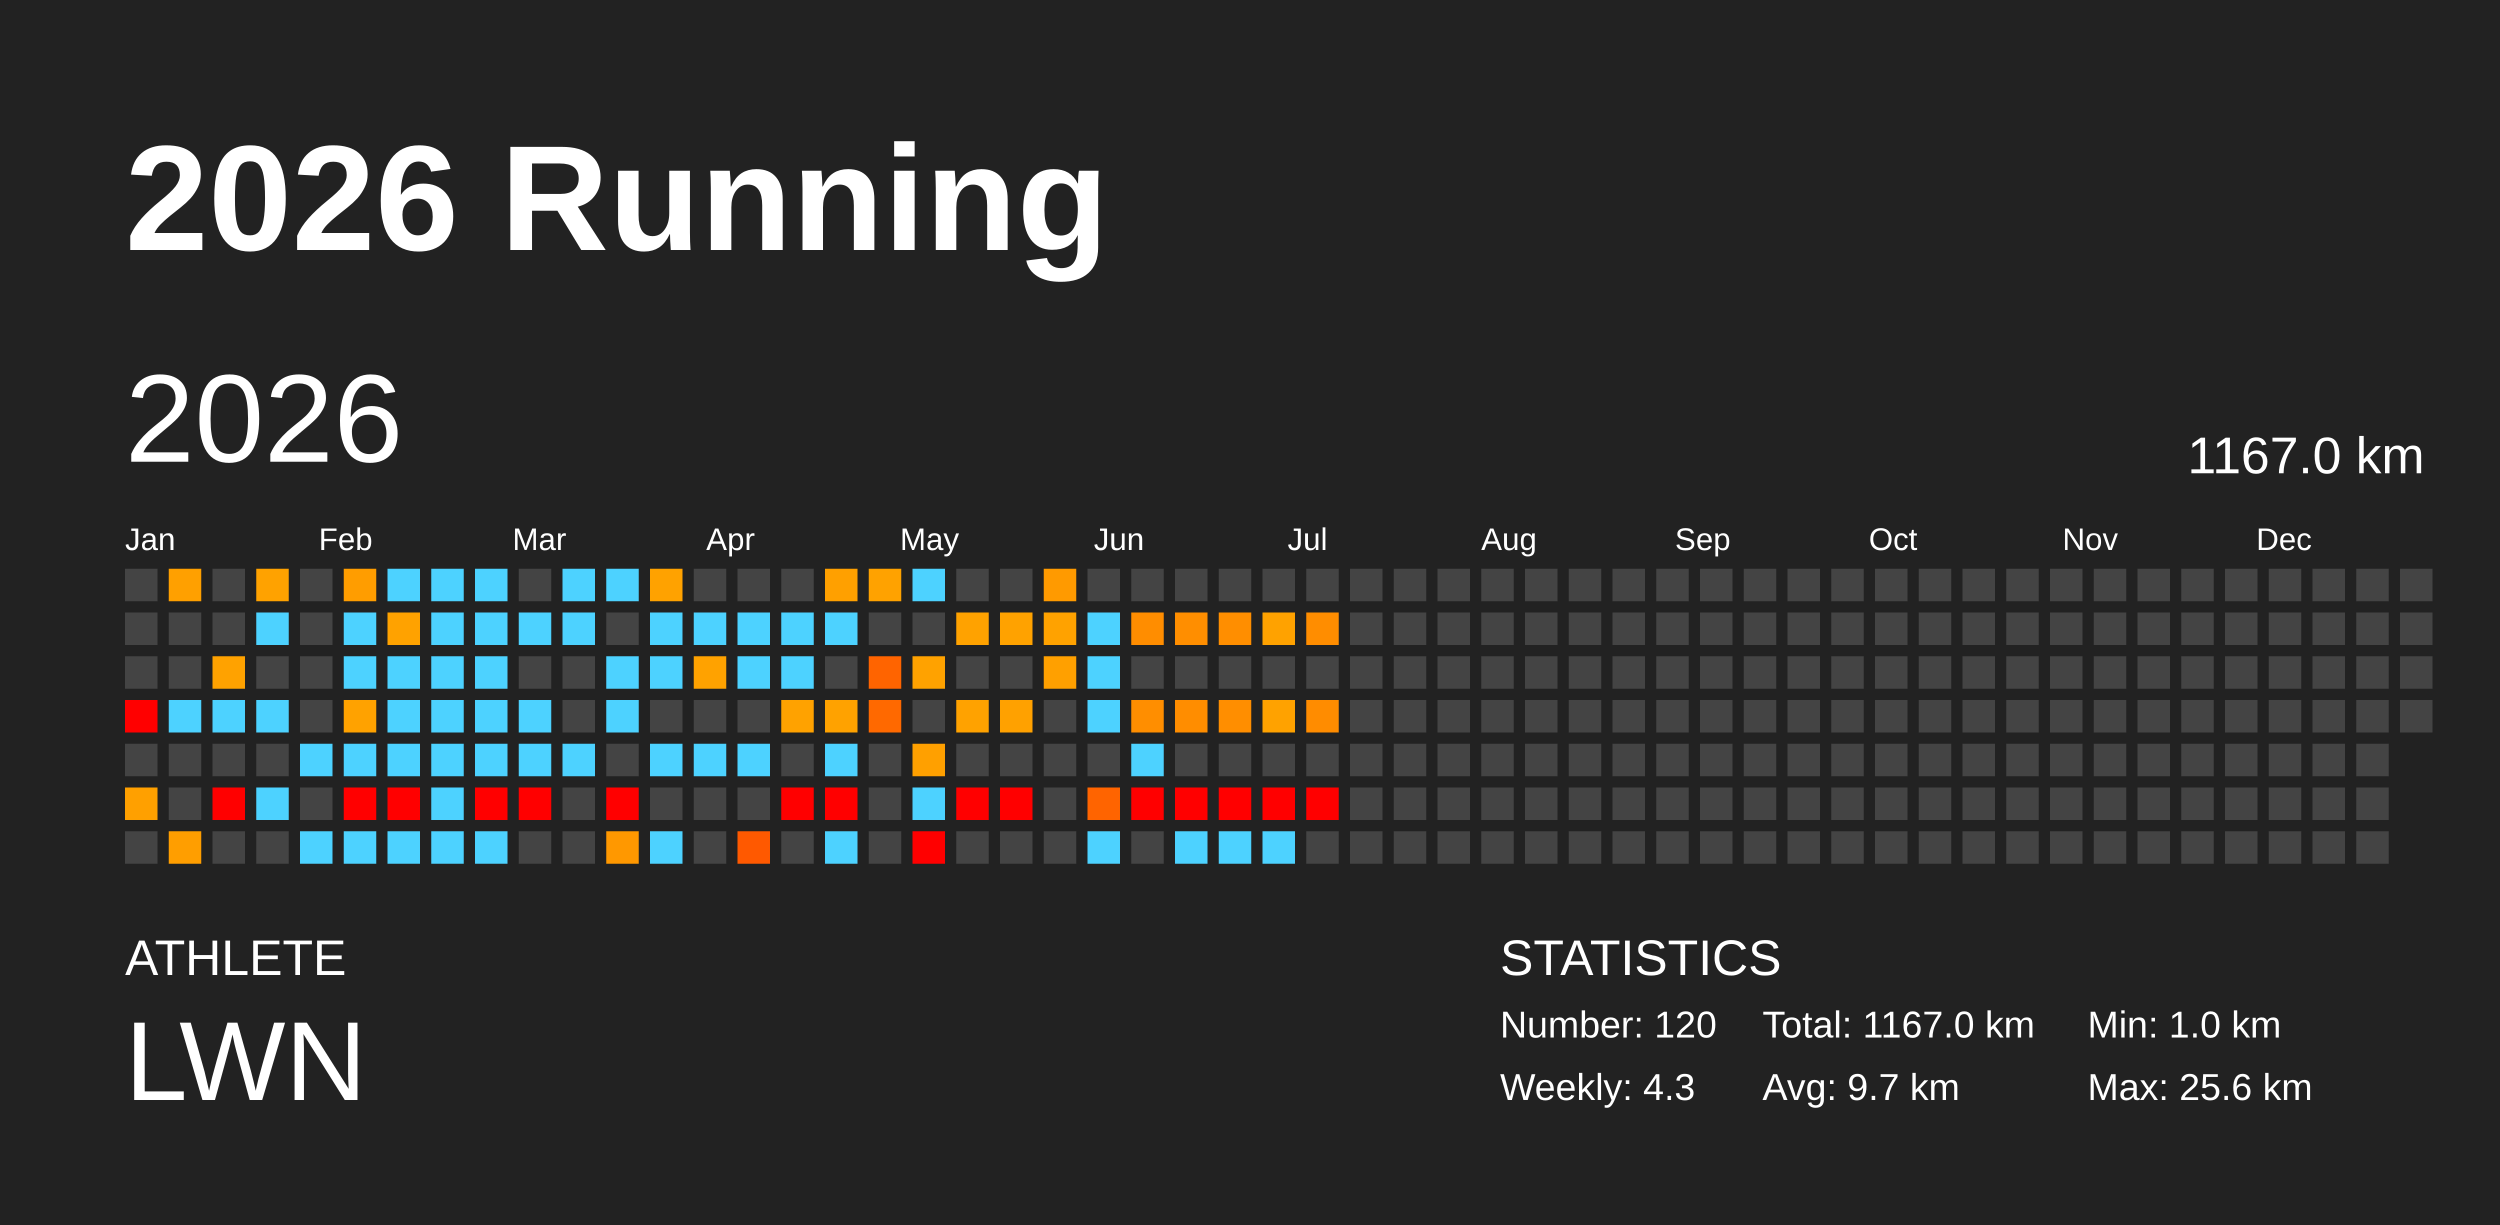
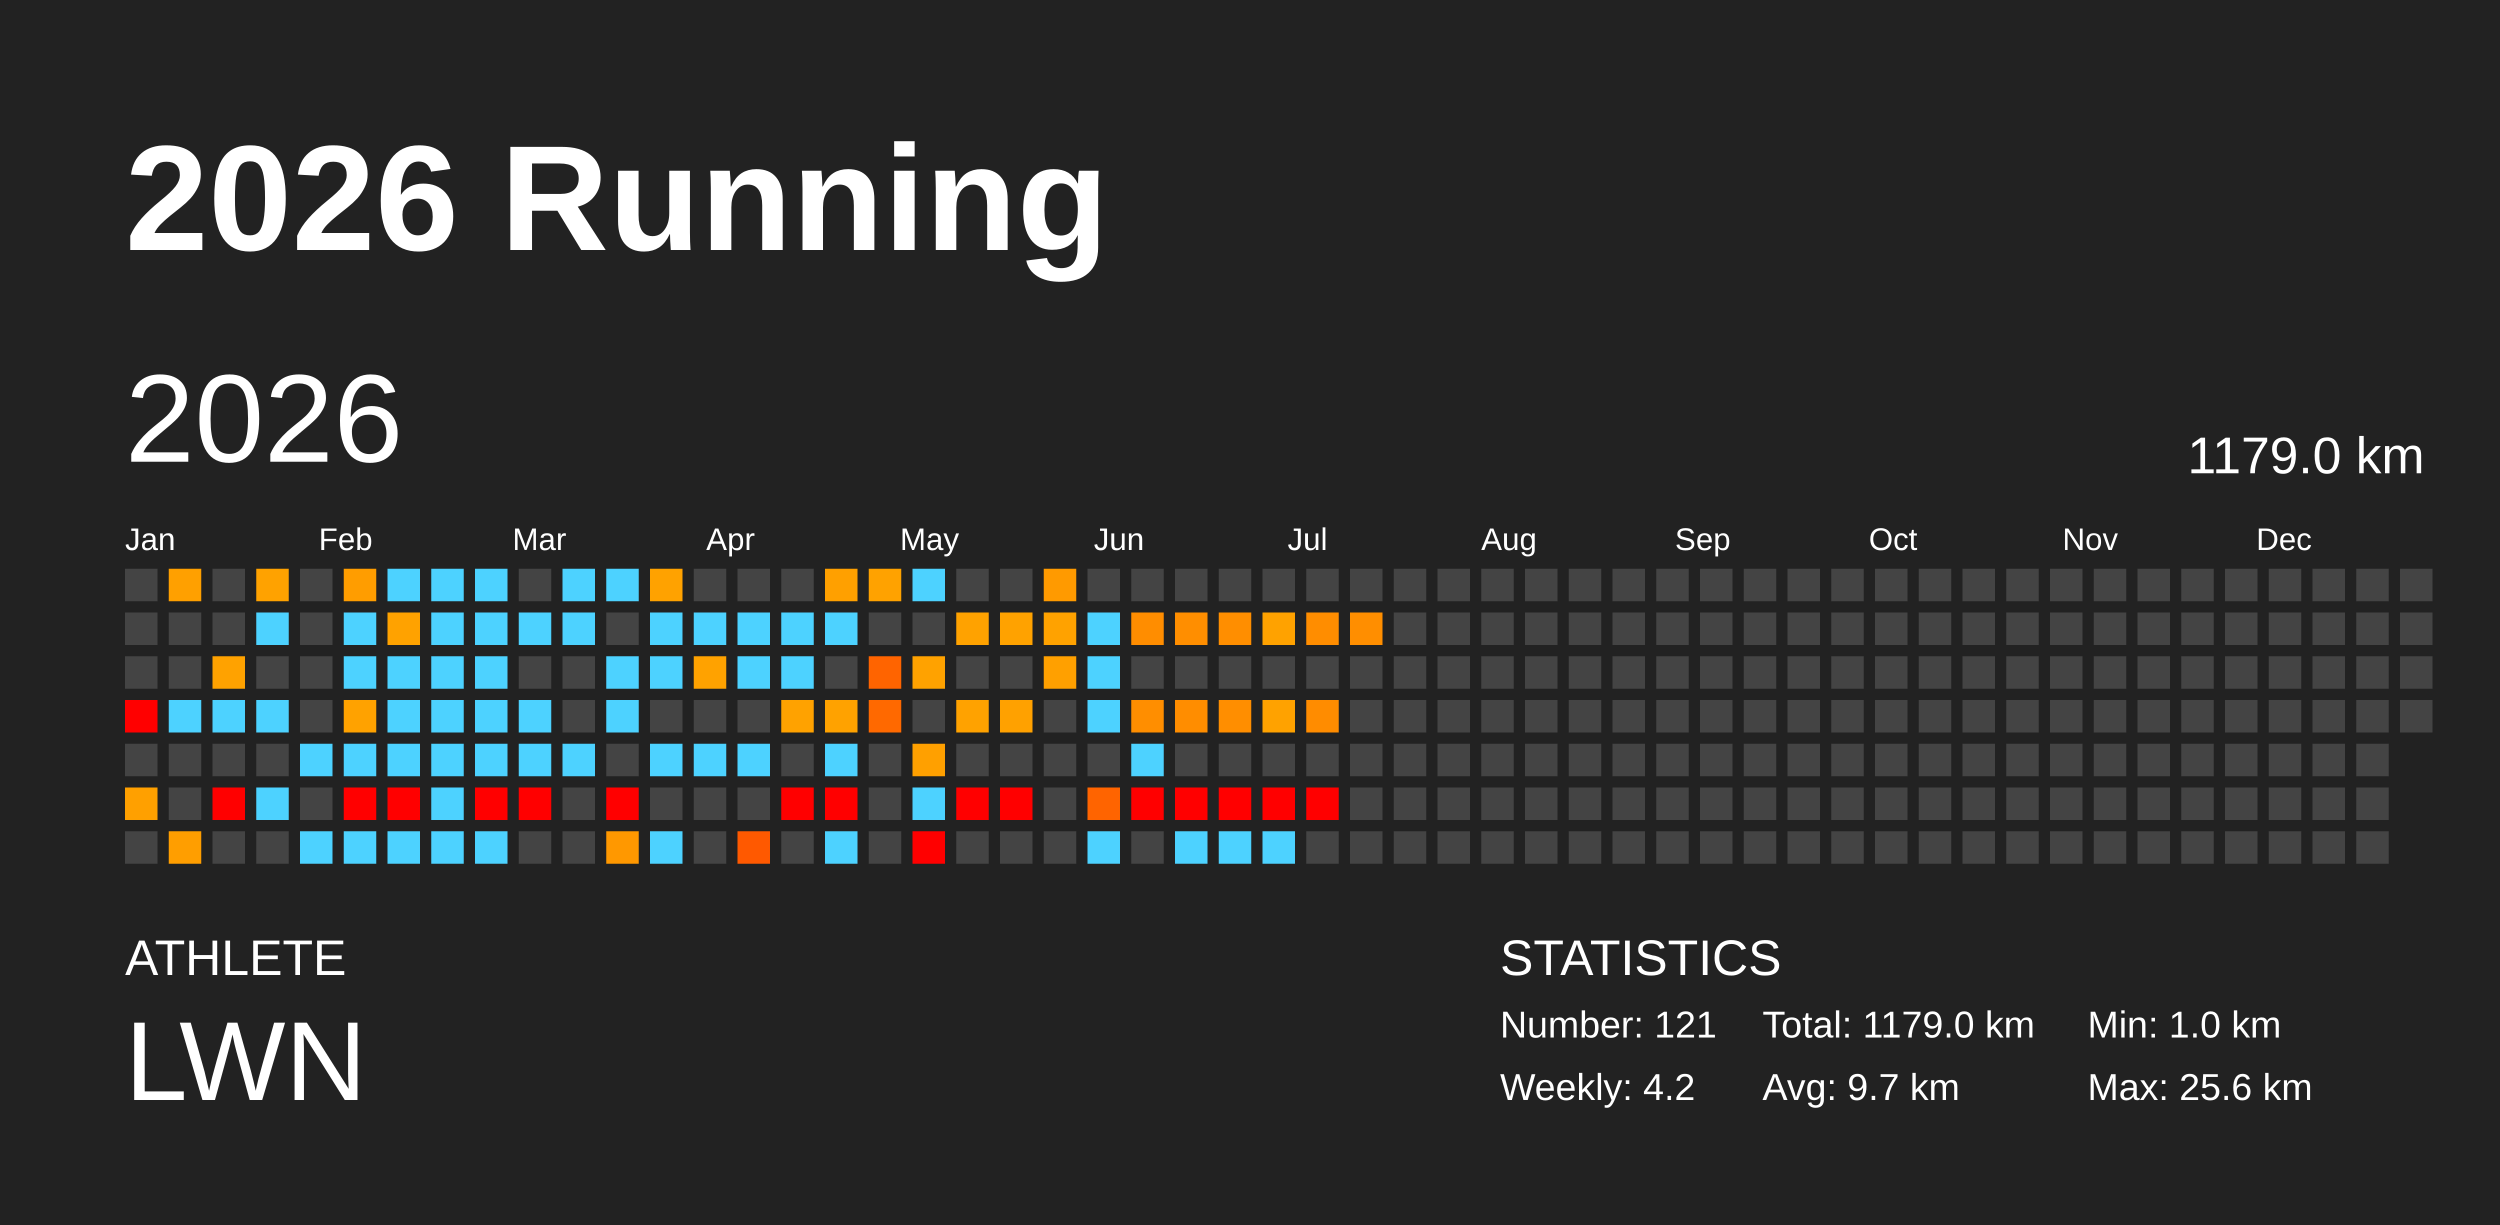
<svg xmlns="http://www.w3.org/2000/svg" baseProfile="full" height="98mm" version="1.1" viewBox="0,0,200,98" width="200mm">
  <defs />
  <rect fill="#222222" height="98" width="200" x="0" y="0" />
  <text fill="#FFFFFF" style="font-size:12px; font-family:Arial; font-weight:bold;" x="10" y="20">2026 Running</text>
  <text fill="#FFFFFF" style="font-size:4px; font-family:Arial" x="10" y="78">ATHLETE</text>
  <text fill="#FFFFFF" style="font-size:9px; font-family:Arial" x="10" y="88">LWN</text>
  <text fill="#FFFFFF" style="font-size:4px; font-family:Arial" x="120" y="78">STATISTICS</text>
-   <text fill="#FFFFFF" style="font-size:3px; font-family:Arial" x="120" y="83">Number: 120</text>
-   <text fill="#FFFFFF" style="font-size:3px; font-family:Arial" x="120" y="88">Weekly: 4.3</text>
-   <text fill="#FFFFFF" style="font-size:3px; font-family:Arial" x="141" y="83">Total: 1167.0 km</text>
+   <text fill="#FFFFFF" style="font-size:3px; font-family:Arial" x="120" y="83">Number: 121</text>
+   <text fill="#FFFFFF" style="font-size:3px; font-family:Arial" x="120" y="88">Weekly: 4.2</text>
+   <text fill="#FFFFFF" style="font-size:3px; font-family:Arial" x="141" y="83">Total: 1179.0 km</text>
  <text fill="#FFFFFF" style="font-size:3px; font-family:Arial" x="141" y="88">Avg: 9.7 km</text>
  <text fill="#FFFFFF" style="font-size:3px; font-family:Arial" x="167" y="83">Min: 1.0 km</text>
  <text fill="#FFFFFF" style="font-size:3px; font-family:Arial" x="167" y="88">Max: 25.6 km</text>
  <text dominant-baseline="hanging" fill="#FFFFFF" style="font-size:10.0px; font-family:Arial;" x="10" y="30">2026</text>
-   <text dominant-baseline="hanging" fill="#FFFFFF" style="font-size:4.125px; font-family:Arial;" x="175" y="35">1167.0 km</text>
+   <text dominant-baseline="hanging" fill="#FFFFFF" style="font-size:4.125px; font-family:Arial;" x="175" y="35">1179.0 km</text>
  <text fill="#FFFFFF" style="font-size:2.5px; font-family:Arial" x="10.0" y="44">Jan</text>
  <text fill="#FFFFFF" style="font-size:2.5px; font-family:Arial" x="25.5" y="44">Feb</text>
  <text fill="#FFFFFF" style="font-size:2.5px; font-family:Arial" x="41.0" y="44">Mar</text>
  <text fill="#FFFFFF" style="font-size:2.5px; font-family:Arial" x="56.5" y="44">Apr</text>
  <text fill="#FFFFFF" style="font-size:2.5px; font-family:Arial" x="72.0" y="44">May</text>
  <text fill="#FFFFFF" style="font-size:2.5px; font-family:Arial" x="87.5" y="44">Jun</text>
  <text fill="#FFFFFF" style="font-size:2.5px; font-family:Arial" x="103.0" y="44">Jul</text>
  <text fill="#FFFFFF" style="font-size:2.5px; font-family:Arial" x="118.5" y="44">Aug</text>
  <text fill="#FFFFFF" style="font-size:2.5px; font-family:Arial" x="134.0" y="44">Sep</text>
  <text fill="#FFFFFF" style="font-size:2.5px; font-family:Arial" x="149.5" y="44">Oct</text>
  <text fill="#FFFFFF" style="font-size:2.5px; font-family:Arial" x="165.0" y="44">Nov</text>
  <text fill="#FFFFFF" style="font-size:2.5px; font-family:Arial" x="180.5" y="44">Dec</text>
  <rect fill="#444444" height="2.6" width="2.6" x="10.0" y="45.5" />
  <rect fill="#444444" height="2.6" width="2.6" x="10.0" y="49.0" />
  <rect fill="#444444" height="2.6" width="2.6" x="10.0" y="52.5" />
  <rect fill="red" height="2.6" width="2.6" x="10.0" y="56.0" />
  <rect fill="#444444" height="2.6" width="2.6" x="10.0" y="59.5" />
  <rect fill="#ffa000" height="2.6" width="2.6" x="10.0" y="63.0" />
  <rect fill="#444444" height="2.6" width="2.6" x="10.0" y="66.5" />
  <rect fill="#ffa000" height="2.6" width="2.6" x="13.5" y="45.5" />
  <rect fill="#444444" height="2.6" width="2.6" x="13.5" y="49.0" />
  <rect fill="#444444" height="2.6" width="2.6" x="13.5" y="52.5" />
  <rect fill="#4dd2ff" height="2.6" width="2.6" x="13.5" y="56.0" />
  <rect fill="#444444" height="2.6" width="2.6" x="13.5" y="59.5" />
  <rect fill="#444444" height="2.6" width="2.6" x="13.5" y="63.0" />
  <rect fill="#ff9e00" height="2.6" width="2.6" x="13.5" y="66.5" />
  <rect fill="#444444" height="2.6" width="2.6" x="17.0" y="45.5" />
  <rect fill="#444444" height="2.6" width="2.6" x="17.0" y="49.0" />
  <rect fill="#ffa200" height="2.6" width="2.6" x="17.0" y="52.5" />
  <rect fill="#4dd2ff" height="2.6" width="2.6" x="17.0" y="56.0" />
  <rect fill="#444444" height="2.6" width="2.6" x="17.0" y="59.5" />
  <rect fill="red" height="2.6" width="2.6" x="17.0" y="63.0" />
  <rect fill="#444444" height="2.6" width="2.6" x="17.0" y="66.5" />
  <rect fill="#ffa200" height="2.6" width="2.6" x="20.5" y="45.5" />
  <rect fill="#4dd2ff" height="2.6" width="2.6" x="20.5" y="49.0" />
  <rect fill="#444444" height="2.6" width="2.6" x="20.5" y="52.5" />
  <rect fill="#4dd2ff" height="2.6" width="2.6" x="20.5" y="56.0" />
  <rect fill="#444444" height="2.6" width="2.6" x="20.5" y="59.5" />
  <rect fill="#4dd2ff" height="2.6" width="2.6" x="20.5" y="63.0" />
  <rect fill="#444444" height="2.6" width="2.6" x="20.5" y="66.5" />
  <rect fill="#444444" height="2.6" width="2.6" x="24.0" y="45.5" />
  <rect fill="#444444" height="2.6" width="2.6" x="24.0" y="49.0" />
  <rect fill="#444444" height="2.6" width="2.6" x="24.0" y="52.5" />
  <rect fill="#444444" height="2.6" width="2.6" x="24.0" y="56.0" />
  <rect fill="#4dd2ff" height="2.6" width="2.6" x="24.0" y="59.5" />
  <rect fill="#444444" height="2.6" width="2.6" x="24.0" y="63.0" />
  <rect fill="#4dd2ff" height="2.6" width="2.6" x="24.0" y="66.5" />
  <rect fill="#ff9d00" height="2.6" width="2.6" x="27.5" y="45.5" />
  <rect fill="#4dd2ff" height="2.6" width="2.6" x="27.5" y="49.0" />
  <rect fill="#4dd2ff" height="2.6" width="2.6" x="27.5" y="52.5" />
  <rect fill="#ffa200" height="2.6" width="2.6" x="27.5" y="56.0" />
  <rect fill="#4dd2ff" height="2.6" width="2.6" x="27.5" y="59.5" />
  <rect fill="red" height="2.6" width="2.6" x="27.5" y="63.0" />
  <rect fill="#4dd2ff" height="2.6" width="2.6" x="27.5" y="66.5" />
  <rect fill="#4dd2ff" height="2.6" width="2.6" x="31.0" y="45.5" />
  <rect fill="#ffa200" height="2.6" width="2.6" x="31.0" y="49.0" />
  <rect fill="#4dd2ff" height="2.6" width="2.6" x="31.0" y="52.5" />
  <rect fill="#4dd2ff" height="2.6" width="2.6" x="31.0" y="56.0" />
  <rect fill="#4dd2ff" height="2.6" width="2.6" x="31.0" y="59.5" />
  <rect fill="red" height="2.6" width="2.6" x="31.0" y="63.0" />
  <rect fill="#4dd2ff" height="2.6" width="2.6" x="31.0" y="66.5" />
  <rect fill="#4dd2ff" height="2.6" width="2.6" x="34.5" y="45.5" />
  <rect fill="#4dd2ff" height="2.6" width="2.6" x="34.5" y="49.0" />
  <rect fill="#4dd2ff" height="2.6" width="2.6" x="34.5" y="52.5" />
  <rect fill="#4dd2ff" height="2.6" width="2.6" x="34.5" y="56.0" />
  <rect fill="#4dd2ff" height="2.6" width="2.6" x="34.5" y="59.5" />
  <rect fill="#4dd2ff" height="2.6" width="2.6" x="34.5" y="63.0" />
  <rect fill="#4dd2ff" height="2.6" width="2.6" x="34.5" y="66.5" />
  <rect fill="#4dd2ff" height="2.6" width="2.6" x="38.0" y="45.5" />
  <rect fill="#4dd2ff" height="2.6" width="2.6" x="38.0" y="49.0" />
  <rect fill="#4dd2ff" height="2.6" width="2.6" x="38.0" y="52.5" />
  <rect fill="#4dd2ff" height="2.6" width="2.6" x="38.0" y="56.0" />
  <rect fill="#4dd2ff" height="2.6" width="2.6" x="38.0" y="59.5" />
  <rect fill="red" height="2.6" width="2.6" x="38.0" y="63.0" />
  <rect fill="#4dd2ff" height="2.6" width="2.6" x="38.0" y="66.5" />
  <rect fill="#444444" height="2.6" width="2.6" x="41.5" y="45.5" />
  <rect fill="#4dd2ff" height="2.6" width="2.6" x="41.5" y="49.0" />
  <rect fill="#444444" height="2.6" width="2.6" x="41.5" y="52.5" />
  <rect fill="#4dd2ff" height="2.6" width="2.6" x="41.5" y="56.0" />
  <rect fill="#4dd2ff" height="2.6" width="2.6" x="41.5" y="59.5" />
  <rect fill="red" height="2.6" width="2.6" x="41.5" y="63.0" />
  <rect fill="#444444" height="2.6" width="2.6" x="41.5" y="66.5" />
  <rect fill="#4dd2ff" height="2.6" width="2.6" x="45.0" y="45.5" />
  <rect fill="#4dd2ff" height="2.6" width="2.6" x="45.0" y="49.0" />
  <rect fill="#444444" height="2.6" width="2.6" x="45.0" y="52.5" />
  <rect fill="#444444" height="2.6" width="2.6" x="45.0" y="56.0" />
  <rect fill="#4dd2ff" height="2.6" width="2.6" x="45.0" y="59.5" />
  <rect fill="#444444" height="2.6" width="2.6" x="45.0" y="63.0" />
  <rect fill="#444444" height="2.6" width="2.6" x="45.0" y="66.5" />
  <rect fill="#4dd2ff" height="2.6" width="2.6" x="48.5" y="45.5" />
  <rect fill="#444444" height="2.6" width="2.6" x="48.5" y="49.0" />
  <rect fill="#4dd2ff" height="2.6" width="2.6" x="48.5" y="52.5" />
  <rect fill="#4dd2ff" height="2.6" width="2.6" x="48.5" y="56.0" />
  <rect fill="#444444" height="2.6" width="2.6" x="48.5" y="59.5" />
  <rect fill="red" height="2.6" width="2.6" x="48.5" y="63.0" />
  <rect fill="#ff9800" height="2.6" width="2.6" x="48.5" y="66.5" />
  <rect fill="#ffa200" height="2.6" width="2.6" x="52.0" y="45.5" />
  <rect fill="#4dd2ff" height="2.6" width="2.6" x="52.0" y="49.0" />
  <rect fill="#4dd2ff" height="2.6" width="2.6" x="52.0" y="52.5" />
  <rect fill="#444444" height="2.6" width="2.6" x="52.0" y="56.0" />
  <rect fill="#4dd2ff" height="2.6" width="2.6" x="52.0" y="59.5" />
  <rect fill="#444444" height="2.6" width="2.6" x="52.0" y="63.0" />
  <rect fill="#4dd2ff" height="2.6" width="2.6" x="52.0" y="66.5" />
  <rect fill="#444444" height="2.6" width="2.6" x="55.5" y="45.5" />
  <rect fill="#4dd2ff" height="2.6" width="2.6" x="55.5" y="49.0" />
  <rect fill="#ffa200" height="2.6" width="2.6" x="55.5" y="52.5" />
  <rect fill="#444444" height="2.6" width="2.6" x="55.5" y="56.0" />
  <rect fill="#4dd2ff" height="2.6" width="2.6" x="55.5" y="59.5" />
  <rect fill="#444444" height="2.6" width="2.6" x="55.5" y="63.0" />
  <rect fill="#444444" height="2.6" width="2.6" x="55.5" y="66.5" />
  <rect fill="#444444" height="2.6" width="2.6" x="59.0" y="45.5" />
  <rect fill="#4dd2ff" height="2.6" width="2.6" x="59.0" y="49.0" />
  <rect fill="#4dd2ff" height="2.6" width="2.6" x="59.0" y="52.5" />
  <rect fill="#444444" height="2.6" width="2.6" x="59.0" y="56.0" />
  <rect fill="#4dd2ff" height="2.6" width="2.6" x="59.0" y="59.5" />
  <rect fill="#444444" height="2.6" width="2.6" x="59.0" y="63.0" />
  <rect fill="#ff5900" height="2.6" width="2.6" x="59.0" y="66.5" />
  <rect fill="#444444" height="2.6" width="2.6" x="62.5" y="45.5" />
  <rect fill="#4dd2ff" height="2.6" width="2.6" x="62.5" y="49.0" />
  <rect fill="#4dd2ff" height="2.6" width="2.6" x="62.5" y="52.5" />
  <rect fill="#ffa200" height="2.6" width="2.6" x="62.5" y="56.0" />
  <rect fill="#444444" height="2.6" width="2.6" x="62.5" y="59.5" />
  <rect fill="red" height="2.6" width="2.6" x="62.5" y="63.0" />
  <rect fill="#444444" height="2.6" width="2.6" x="62.5" y="66.5" />
  <rect fill="#ffa000" height="2.6" width="2.6" x="66.0" y="45.5" />
  <rect fill="#4dd2ff" height="2.6" width="2.6" x="66.0" y="49.0" />
  <rect fill="#444444" height="2.6" width="2.6" x="66.0" y="52.5" />
  <rect fill="#ffa200" height="2.6" width="2.6" x="66.0" y="56.0" />
  <rect fill="#4dd2ff" height="2.6" width="2.6" x="66.0" y="59.5" />
  <rect fill="red" height="2.6" width="2.6" x="66.0" y="63.0" />
  <rect fill="#4dd2ff" height="2.6" width="2.6" x="66.0" y="66.5" />
  <rect fill="#ffa200" height="2.6" width="2.6" x="69.5" y="45.5" />
  <rect fill="#444444" height="2.6" width="2.6" x="69.5" y="49.0" />
  <rect fill="#ff6400" height="2.6" width="2.6" x="69.5" y="52.5" />
  <rect fill="#ff6900" height="2.6" width="2.6" x="69.5" y="56.0" />
  <rect fill="#444444" height="2.6" width="2.6" x="69.5" y="59.5" />
  <rect fill="#444444" height="2.6" width="2.6" x="69.5" y="63.0" />
  <rect fill="#444444" height="2.6" width="2.6" x="69.5" y="66.5" />
  <rect fill="#4dd2ff" height="2.6" width="2.6" x="73.0" y="45.5" />
  <rect fill="#444444" height="2.6" width="2.6" x="73.0" y="49.0" />
  <rect fill="#ffa200" height="2.6" width="2.6" x="73.0" y="52.5" />
  <rect fill="#444444" height="2.6" width="2.6" x="73.0" y="56.0" />
  <rect fill="#ffa000" height="2.6" width="2.6" x="73.0" y="59.5" />
  <rect fill="#4dd2ff" height="2.6" width="2.6" x="73.0" y="63.0" />
  <rect fill="red" height="2.6" width="2.6" x="73.0" y="66.5" />
  <rect fill="#444444" height="2.6" width="2.6" x="76.5" y="45.5" />
  <rect fill="#ffa200" height="2.6" width="2.6" x="76.5" y="49.0" />
  <rect fill="#444444" height="2.6" width="2.6" x="76.5" y="52.5" />
  <rect fill="#ffa200" height="2.6" width="2.6" x="76.5" y="56.0" />
  <rect fill="#444444" height="2.6" width="2.6" x="76.5" y="59.5" />
  <rect fill="red" height="2.6" width="2.6" x="76.5" y="63.0" />
  <rect fill="#444444" height="2.6" width="2.6" x="76.5" y="66.5" />
  <rect fill="#444444" height="2.6" width="2.6" x="80.0" y="45.5" />
  <rect fill="#ffa200" height="2.6" width="2.6" x="80.0" y="49.0" />
  <rect fill="#444444" height="2.6" width="2.6" x="80.0" y="52.5" />
  <rect fill="#ffa100" height="2.6" width="2.6" x="80.0" y="56.0" />
  <rect fill="#444444" height="2.6" width="2.6" x="80.0" y="59.5" />
  <rect fill="red" height="2.6" width="2.6" x="80.0" y="63.0" />
  <rect fill="#444444" height="2.6" width="2.6" x="80.0" y="66.5" />
  <rect fill="#ff9a00" height="2.6" width="2.6" x="83.5" y="45.5" />
  <rect fill="#ffa200" height="2.6" width="2.6" x="83.5" y="49.0" />
  <rect fill="#ffa000" height="2.6" width="2.6" x="83.5" y="52.5" />
  <rect fill="#444444" height="2.6" width="2.6" x="83.5" y="56.0" />
  <rect fill="#444444" height="2.6" width="2.6" x="83.5" y="59.5" />
  <rect fill="#444444" height="2.6" width="2.6" x="83.5" y="63.0" />
  <rect fill="#444444" height="2.6" width="2.6" x="83.5" y="66.5" />
  <rect fill="#444444" height="2.6" width="2.6" x="87.0" y="45.5" />
  <rect fill="#4dd2ff" height="2.6" width="2.6" x="87.0" y="49.0" />
  <rect fill="#4dd2ff" height="2.6" width="2.6" x="87.0" y="52.5" />
  <rect fill="#4dd2ff" height="2.6" width="2.6" x="87.0" y="56.0" />
  <rect fill="#444444" height="2.6" width="2.6" x="87.0" y="59.5" />
  <rect fill="#ff6400" height="2.6" width="2.6" x="87.0" y="63.0" />
  <rect fill="#4dd2ff" height="2.6" width="2.6" x="87.0" y="66.5" />
  <rect fill="#444444" height="2.6" width="2.6" x="90.5" y="45.5" />
  <rect fill="#ff8d00" height="2.6" width="2.6" x="90.5" y="49.0" />
  <rect fill="#444444" height="2.6" width="2.6" x="90.5" y="52.5" />
  <rect fill="#ff8e00" height="2.6" width="2.6" x="90.5" y="56.0" />
  <rect fill="#4dd2ff" height="2.6" width="2.6" x="90.5" y="59.5" />
  <rect fill="red" height="2.6" width="2.6" x="90.5" y="63.0" />
  <rect fill="#444444" height="2.6" width="2.6" x="90.5" y="66.5" />
  <rect fill="#444444" height="2.6" width="2.6" x="94.0" y="45.5" />
  <rect fill="#ff8e00" height="2.6" width="2.6" x="94.0" y="49.0" />
  <rect fill="#444444" height="2.6" width="2.6" x="94.0" y="52.5" />
  <rect fill="#ff8d00" height="2.6" width="2.6" x="94.0" y="56.0" />
  <rect fill="#444444" height="2.6" width="2.6" x="94.0" y="59.5" />
  <rect fill="red" height="2.6" width="2.6" x="94.0" y="63.0" />
  <rect fill="#4dd2ff" height="2.6" width="2.6" x="94.0" y="66.5" />
  <rect fill="#444444" height="2.6" width="2.6" x="97.5" y="45.5" />
  <rect fill="#ff8e00" height="2.6" width="2.6" x="97.5" y="49.0" />
  <rect fill="#444444" height="2.6" width="2.6" x="97.5" y="52.5" />
  <rect fill="#ff8e00" height="2.6" width="2.6" x="97.5" y="56.0" />
  <rect fill="#444444" height="2.6" width="2.6" x="97.5" y="59.5" />
  <rect fill="red" height="2.6" width="2.6" x="97.5" y="63.0" />
  <rect fill="#4dd2ff" height="2.6" width="2.6" x="97.5" y="66.5" />
  <rect fill="#444444" height="2.6" width="2.6" x="101.0" y="45.5" />
  <rect fill="#ffa200" height="2.6" width="2.6" x="101.0" y="49.0" />
  <rect fill="#444444" height="2.6" width="2.6" x="101.0" y="52.5" />
  <rect fill="#ffa200" height="2.6" width="2.6" x="101.0" y="56.0" />
  <rect fill="#444444" height="2.6" width="2.6" x="101.0" y="59.5" />
  <rect fill="red" height="2.6" width="2.6" x="101.0" y="63.0" />
  <rect fill="#4dd2ff" height="2.6" width="2.6" x="101.0" y="66.5" />
  <rect fill="#444444" height="2.6" width="2.6" x="104.5" y="45.5" />
  <rect fill="#ff8d00" height="2.6" width="2.6" x="104.5" y="49.0" />
  <rect fill="#444444" height="2.6" width="2.6" x="104.5" y="52.5" />
  <rect fill="#ff8c00" height="2.6" width="2.6" x="104.5" y="56.0" />
  <rect fill="#444444" height="2.6" width="2.6" x="104.5" y="59.5" />
  <rect fill="red" height="2.6" width="2.6" x="104.5" y="63.0" />
  <rect fill="#444444" height="2.6" width="2.6" x="104.5" y="66.5" />
  <rect fill="#444444" height="2.6" width="2.6" x="108.0" y="45.5" />
-   <rect fill="#444444" height="2.6" width="2.6" x="108.0" y="49.0" />
+   <rect fill="#ff8e00" height="2.6" width="2.6" x="108.0" y="49.0" />
  <rect fill="#444444" height="2.6" width="2.6" x="108.0" y="52.5" />
  <rect fill="#444444" height="2.6" width="2.6" x="108.0" y="56.0" />
  <rect fill="#444444" height="2.6" width="2.6" x="108.0" y="59.5" />
  <rect fill="#444444" height="2.6" width="2.6" x="108.0" y="63.0" />
  <rect fill="#444444" height="2.6" width="2.6" x="108.0" y="66.5" />
  <rect fill="#444444" height="2.6" width="2.6" x="111.5" y="45.5" />
  <rect fill="#444444" height="2.6" width="2.6" x="111.5" y="49.0" />
  <rect fill="#444444" height="2.6" width="2.6" x="111.5" y="52.5" />
  <rect fill="#444444" height="2.6" width="2.6" x="111.5" y="56.0" />
  <rect fill="#444444" height="2.6" width="2.6" x="111.5" y="59.5" />
  <rect fill="#444444" height="2.6" width="2.6" x="111.5" y="63.0" />
  <rect fill="#444444" height="2.6" width="2.6" x="111.5" y="66.5" />
  <rect fill="#444444" height="2.6" width="2.6" x="115.0" y="45.5" />
  <rect fill="#444444" height="2.6" width="2.6" x="115.0" y="49.0" />
  <rect fill="#444444" height="2.6" width="2.6" x="115.0" y="52.5" />
  <rect fill="#444444" height="2.6" width="2.6" x="115.0" y="56.0" />
  <rect fill="#444444" height="2.6" width="2.6" x="115.0" y="59.5" />
  <rect fill="#444444" height="2.6" width="2.6" x="115.0" y="63.0" />
  <rect fill="#444444" height="2.6" width="2.6" x="115.0" y="66.5" />
  <rect fill="#444444" height="2.6" width="2.6" x="118.5" y="45.5" />
  <rect fill="#444444" height="2.6" width="2.6" x="118.5" y="49.0" />
  <rect fill="#444444" height="2.6" width="2.6" x="118.5" y="52.5" />
  <rect fill="#444444" height="2.6" width="2.6" x="118.5" y="56.0" />
  <rect fill="#444444" height="2.6" width="2.6" x="118.5" y="59.5" />
  <rect fill="#444444" height="2.6" width="2.6" x="118.5" y="63.0" />
  <rect fill="#444444" height="2.6" width="2.6" x="118.5" y="66.5" />
  <rect fill="#444444" height="2.6" width="2.6" x="122.0" y="45.5" />
  <rect fill="#444444" height="2.6" width="2.6" x="122.0" y="49.0" />
  <rect fill="#444444" height="2.6" width="2.6" x="122.0" y="52.5" />
  <rect fill="#444444" height="2.6" width="2.6" x="122.0" y="56.0" />
  <rect fill="#444444" height="2.6" width="2.6" x="122.0" y="59.5" />
  <rect fill="#444444" height="2.6" width="2.6" x="122.0" y="63.0" />
  <rect fill="#444444" height="2.6" width="2.6" x="122.0" y="66.5" />
  <rect fill="#444444" height="2.6" width="2.6" x="125.5" y="45.5" />
  <rect fill="#444444" height="2.6" width="2.6" x="125.5" y="49.0" />
  <rect fill="#444444" height="2.6" width="2.6" x="125.5" y="52.5" />
  <rect fill="#444444" height="2.6" width="2.6" x="125.5" y="56.0" />
  <rect fill="#444444" height="2.6" width="2.6" x="125.5" y="59.5" />
  <rect fill="#444444" height="2.6" width="2.6" x="125.5" y="63.0" />
  <rect fill="#444444" height="2.6" width="2.6" x="125.5" y="66.5" />
  <rect fill="#444444" height="2.6" width="2.6" x="129.0" y="45.5" />
  <rect fill="#444444" height="2.6" width="2.6" x="129.0" y="49.0" />
  <rect fill="#444444" height="2.6" width="2.6" x="129.0" y="52.5" />
  <rect fill="#444444" height="2.6" width="2.6" x="129.0" y="56.0" />
  <rect fill="#444444" height="2.6" width="2.6" x="129.0" y="59.5" />
  <rect fill="#444444" height="2.6" width="2.6" x="129.0" y="63.0" />
  <rect fill="#444444" height="2.6" width="2.6" x="129.0" y="66.5" />
  <rect fill="#444444" height="2.6" width="2.6" x="132.5" y="45.5" />
  <rect fill="#444444" height="2.6" width="2.6" x="132.5" y="49.0" />
  <rect fill="#444444" height="2.6" width="2.6" x="132.5" y="52.5" />
  <rect fill="#444444" height="2.6" width="2.6" x="132.5" y="56.0" />
  <rect fill="#444444" height="2.6" width="2.6" x="132.5" y="59.5" />
  <rect fill="#444444" height="2.6" width="2.6" x="132.5" y="63.0" />
  <rect fill="#444444" height="2.6" width="2.6" x="132.5" y="66.5" />
  <rect fill="#444444" height="2.6" width="2.6" x="136.0" y="45.5" />
  <rect fill="#444444" height="2.6" width="2.6" x="136.0" y="49.0" />
  <rect fill="#444444" height="2.6" width="2.6" x="136.0" y="52.5" />
  <rect fill="#444444" height="2.6" width="2.6" x="136.0" y="56.0" />
  <rect fill="#444444" height="2.6" width="2.6" x="136.0" y="59.5" />
  <rect fill="#444444" height="2.6" width="2.6" x="136.0" y="63.0" />
  <rect fill="#444444" height="2.6" width="2.6" x="136.0" y="66.5" />
  <rect fill="#444444" height="2.6" width="2.6" x="139.5" y="45.5" />
  <rect fill="#444444" height="2.6" width="2.6" x="139.5" y="49.0" />
  <rect fill="#444444" height="2.6" width="2.6" x="139.5" y="52.5" />
  <rect fill="#444444" height="2.6" width="2.6" x="139.5" y="56.0" />
  <rect fill="#444444" height="2.6" width="2.6" x="139.5" y="59.5" />
  <rect fill="#444444" height="2.6" width="2.6" x="139.5" y="63.0" />
  <rect fill="#444444" height="2.6" width="2.6" x="139.5" y="66.5" />
  <rect fill="#444444" height="2.6" width="2.6" x="143.0" y="45.5" />
  <rect fill="#444444" height="2.6" width="2.6" x="143.0" y="49.0" />
  <rect fill="#444444" height="2.6" width="2.6" x="143.0" y="52.5" />
  <rect fill="#444444" height="2.6" width="2.6" x="143.0" y="56.0" />
  <rect fill="#444444" height="2.6" width="2.6" x="143.0" y="59.5" />
  <rect fill="#444444" height="2.6" width="2.6" x="143.0" y="63.0" />
  <rect fill="#444444" height="2.6" width="2.6" x="143.0" y="66.5" />
  <rect fill="#444444" height="2.6" width="2.6" x="146.5" y="45.5" />
  <rect fill="#444444" height="2.6" width="2.6" x="146.5" y="49.0" />
  <rect fill="#444444" height="2.6" width="2.6" x="146.5" y="52.5" />
  <rect fill="#444444" height="2.6" width="2.6" x="146.5" y="56.0" />
  <rect fill="#444444" height="2.6" width="2.6" x="146.5" y="59.5" />
  <rect fill="#444444" height="2.6" width="2.6" x="146.5" y="63.0" />
  <rect fill="#444444" height="2.6" width="2.6" x="146.5" y="66.5" />
  <rect fill="#444444" height="2.6" width="2.6" x="150.0" y="45.5" />
  <rect fill="#444444" height="2.6" width="2.6" x="150.0" y="49.0" />
  <rect fill="#444444" height="2.6" width="2.6" x="150.0" y="52.5" />
  <rect fill="#444444" height="2.6" width="2.6" x="150.0" y="56.0" />
  <rect fill="#444444" height="2.6" width="2.6" x="150.0" y="59.5" />
  <rect fill="#444444" height="2.6" width="2.6" x="150.0" y="63.0" />
  <rect fill="#444444" height="2.6" width="2.6" x="150.0" y="66.5" />
  <rect fill="#444444" height="2.6" width="2.6" x="153.5" y="45.5" />
  <rect fill="#444444" height="2.6" width="2.6" x="153.5" y="49.0" />
  <rect fill="#444444" height="2.6" width="2.6" x="153.5" y="52.5" />
  <rect fill="#444444" height="2.6" width="2.6" x="153.5" y="56.0" />
  <rect fill="#444444" height="2.6" width="2.6" x="153.5" y="59.5" />
  <rect fill="#444444" height="2.6" width="2.6" x="153.5" y="63.0" />
  <rect fill="#444444" height="2.6" width="2.6" x="153.5" y="66.5" />
  <rect fill="#444444" height="2.6" width="2.6" x="157.0" y="45.5" />
  <rect fill="#444444" height="2.6" width="2.6" x="157.0" y="49.0" />
  <rect fill="#444444" height="2.6" width="2.6" x="157.0" y="52.5" />
  <rect fill="#444444" height="2.6" width="2.6" x="157.0" y="56.0" />
  <rect fill="#444444" height="2.6" width="2.6" x="157.0" y="59.5" />
  <rect fill="#444444" height="2.6" width="2.6" x="157.0" y="63.0" />
  <rect fill="#444444" height="2.6" width="2.6" x="157.0" y="66.5" />
  <rect fill="#444444" height="2.6" width="2.6" x="160.5" y="45.5" />
  <rect fill="#444444" height="2.6" width="2.6" x="160.5" y="49.0" />
  <rect fill="#444444" height="2.6" width="2.6" x="160.5" y="52.5" />
  <rect fill="#444444" height="2.6" width="2.6" x="160.5" y="56.0" />
  <rect fill="#444444" height="2.6" width="2.6" x="160.5" y="59.5" />
  <rect fill="#444444" height="2.6" width="2.6" x="160.5" y="63.0" />
  <rect fill="#444444" height="2.6" width="2.6" x="160.5" y="66.5" />
  <rect fill="#444444" height="2.6" width="2.6" x="164.0" y="45.5" />
  <rect fill="#444444" height="2.6" width="2.6" x="164.0" y="49.0" />
  <rect fill="#444444" height="2.6" width="2.6" x="164.0" y="52.5" />
  <rect fill="#444444" height="2.6" width="2.6" x="164.0" y="56.0" />
  <rect fill="#444444" height="2.6" width="2.6" x="164.0" y="59.5" />
  <rect fill="#444444" height="2.6" width="2.6" x="164.0" y="63.0" />
  <rect fill="#444444" height="2.6" width="2.6" x="164.0" y="66.5" />
  <rect fill="#444444" height="2.6" width="2.6" x="167.5" y="45.5" />
  <rect fill="#444444" height="2.6" width="2.6" x="167.5" y="49.0" />
  <rect fill="#444444" height="2.6" width="2.6" x="167.5" y="52.5" />
  <rect fill="#444444" height="2.6" width="2.6" x="167.5" y="56.0" />
  <rect fill="#444444" height="2.6" width="2.6" x="167.5" y="59.5" />
  <rect fill="#444444" height="2.6" width="2.6" x="167.5" y="63.0" />
  <rect fill="#444444" height="2.6" width="2.6" x="167.5" y="66.5" />
  <rect fill="#444444" height="2.6" width="2.6" x="171.0" y="45.5" />
  <rect fill="#444444" height="2.6" width="2.6" x="171.0" y="49.0" />
  <rect fill="#444444" height="2.6" width="2.6" x="171.0" y="52.5" />
  <rect fill="#444444" height="2.6" width="2.6" x="171.0" y="56.0" />
  <rect fill="#444444" height="2.6" width="2.6" x="171.0" y="59.5" />
  <rect fill="#444444" height="2.6" width="2.6" x="171.0" y="63.0" />
  <rect fill="#444444" height="2.6" width="2.6" x="171.0" y="66.5" />
  <rect fill="#444444" height="2.6" width="2.6" x="174.5" y="45.5" />
  <rect fill="#444444" height="2.6" width="2.6" x="174.5" y="49.0" />
  <rect fill="#444444" height="2.6" width="2.6" x="174.5" y="52.5" />
  <rect fill="#444444" height="2.6" width="2.6" x="174.5" y="56.0" />
  <rect fill="#444444" height="2.6" width="2.6" x="174.5" y="59.5" />
  <rect fill="#444444" height="2.6" width="2.6" x="174.5" y="63.0" />
  <rect fill="#444444" height="2.6" width="2.6" x="174.5" y="66.5" />
  <rect fill="#444444" height="2.6" width="2.6" x="178.0" y="45.5" />
  <rect fill="#444444" height="2.6" width="2.6" x="178.0" y="49.0" />
  <rect fill="#444444" height="2.6" width="2.6" x="178.0" y="52.5" />
  <rect fill="#444444" height="2.6" width="2.6" x="178.0" y="56.0" />
  <rect fill="#444444" height="2.6" width="2.6" x="178.0" y="59.5" />
  <rect fill="#444444" height="2.6" width="2.6" x="178.0" y="63.0" />
  <rect fill="#444444" height="2.6" width="2.6" x="178.0" y="66.5" />
  <rect fill="#444444" height="2.6" width="2.6" x="181.5" y="45.5" />
  <rect fill="#444444" height="2.6" width="2.6" x="181.5" y="49.0" />
  <rect fill="#444444" height="2.6" width="2.6" x="181.5" y="52.5" />
  <rect fill="#444444" height="2.6" width="2.6" x="181.5" y="56.0" />
  <rect fill="#444444" height="2.6" width="2.6" x="181.5" y="59.5" />
  <rect fill="#444444" height="2.6" width="2.6" x="181.5" y="63.0" />
  <rect fill="#444444" height="2.6" width="2.6" x="181.5" y="66.5" />
  <rect fill="#444444" height="2.6" width="2.6" x="185.0" y="45.5" />
  <rect fill="#444444" height="2.6" width="2.6" x="185.0" y="49.0" />
  <rect fill="#444444" height="2.6" width="2.6" x="185.0" y="52.5" />
  <rect fill="#444444" height="2.6" width="2.6" x="185.0" y="56.0" />
  <rect fill="#444444" height="2.6" width="2.6" x="185.0" y="59.5" />
  <rect fill="#444444" height="2.6" width="2.6" x="185.0" y="63.0" />
  <rect fill="#444444" height="2.6" width="2.6" x="185.0" y="66.5" />
  <rect fill="#444444" height="2.6" width="2.6" x="188.5" y="45.5" />
  <rect fill="#444444" height="2.6" width="2.6" x="188.5" y="49.0" />
  <rect fill="#444444" height="2.6" width="2.6" x="188.5" y="52.5" />
  <rect fill="#444444" height="2.6" width="2.6" x="188.5" y="56.0" />
  <rect fill="#444444" height="2.6" width="2.6" x="188.5" y="59.5" />
  <rect fill="#444444" height="2.6" width="2.6" x="188.5" y="63.0" />
  <rect fill="#444444" height="2.6" width="2.6" x="188.5" y="66.5" />
  <rect fill="#444444" height="2.6" width="2.6" x="192.0" y="45.5" />
  <rect fill="#444444" height="2.6" width="2.6" x="192.0" y="49.0" />
  <rect fill="#444444" height="2.6" width="2.6" x="192.0" y="52.5" />
  <rect fill="#444444" height="2.6" width="2.6" x="192.0" y="56.0" />
</svg>
